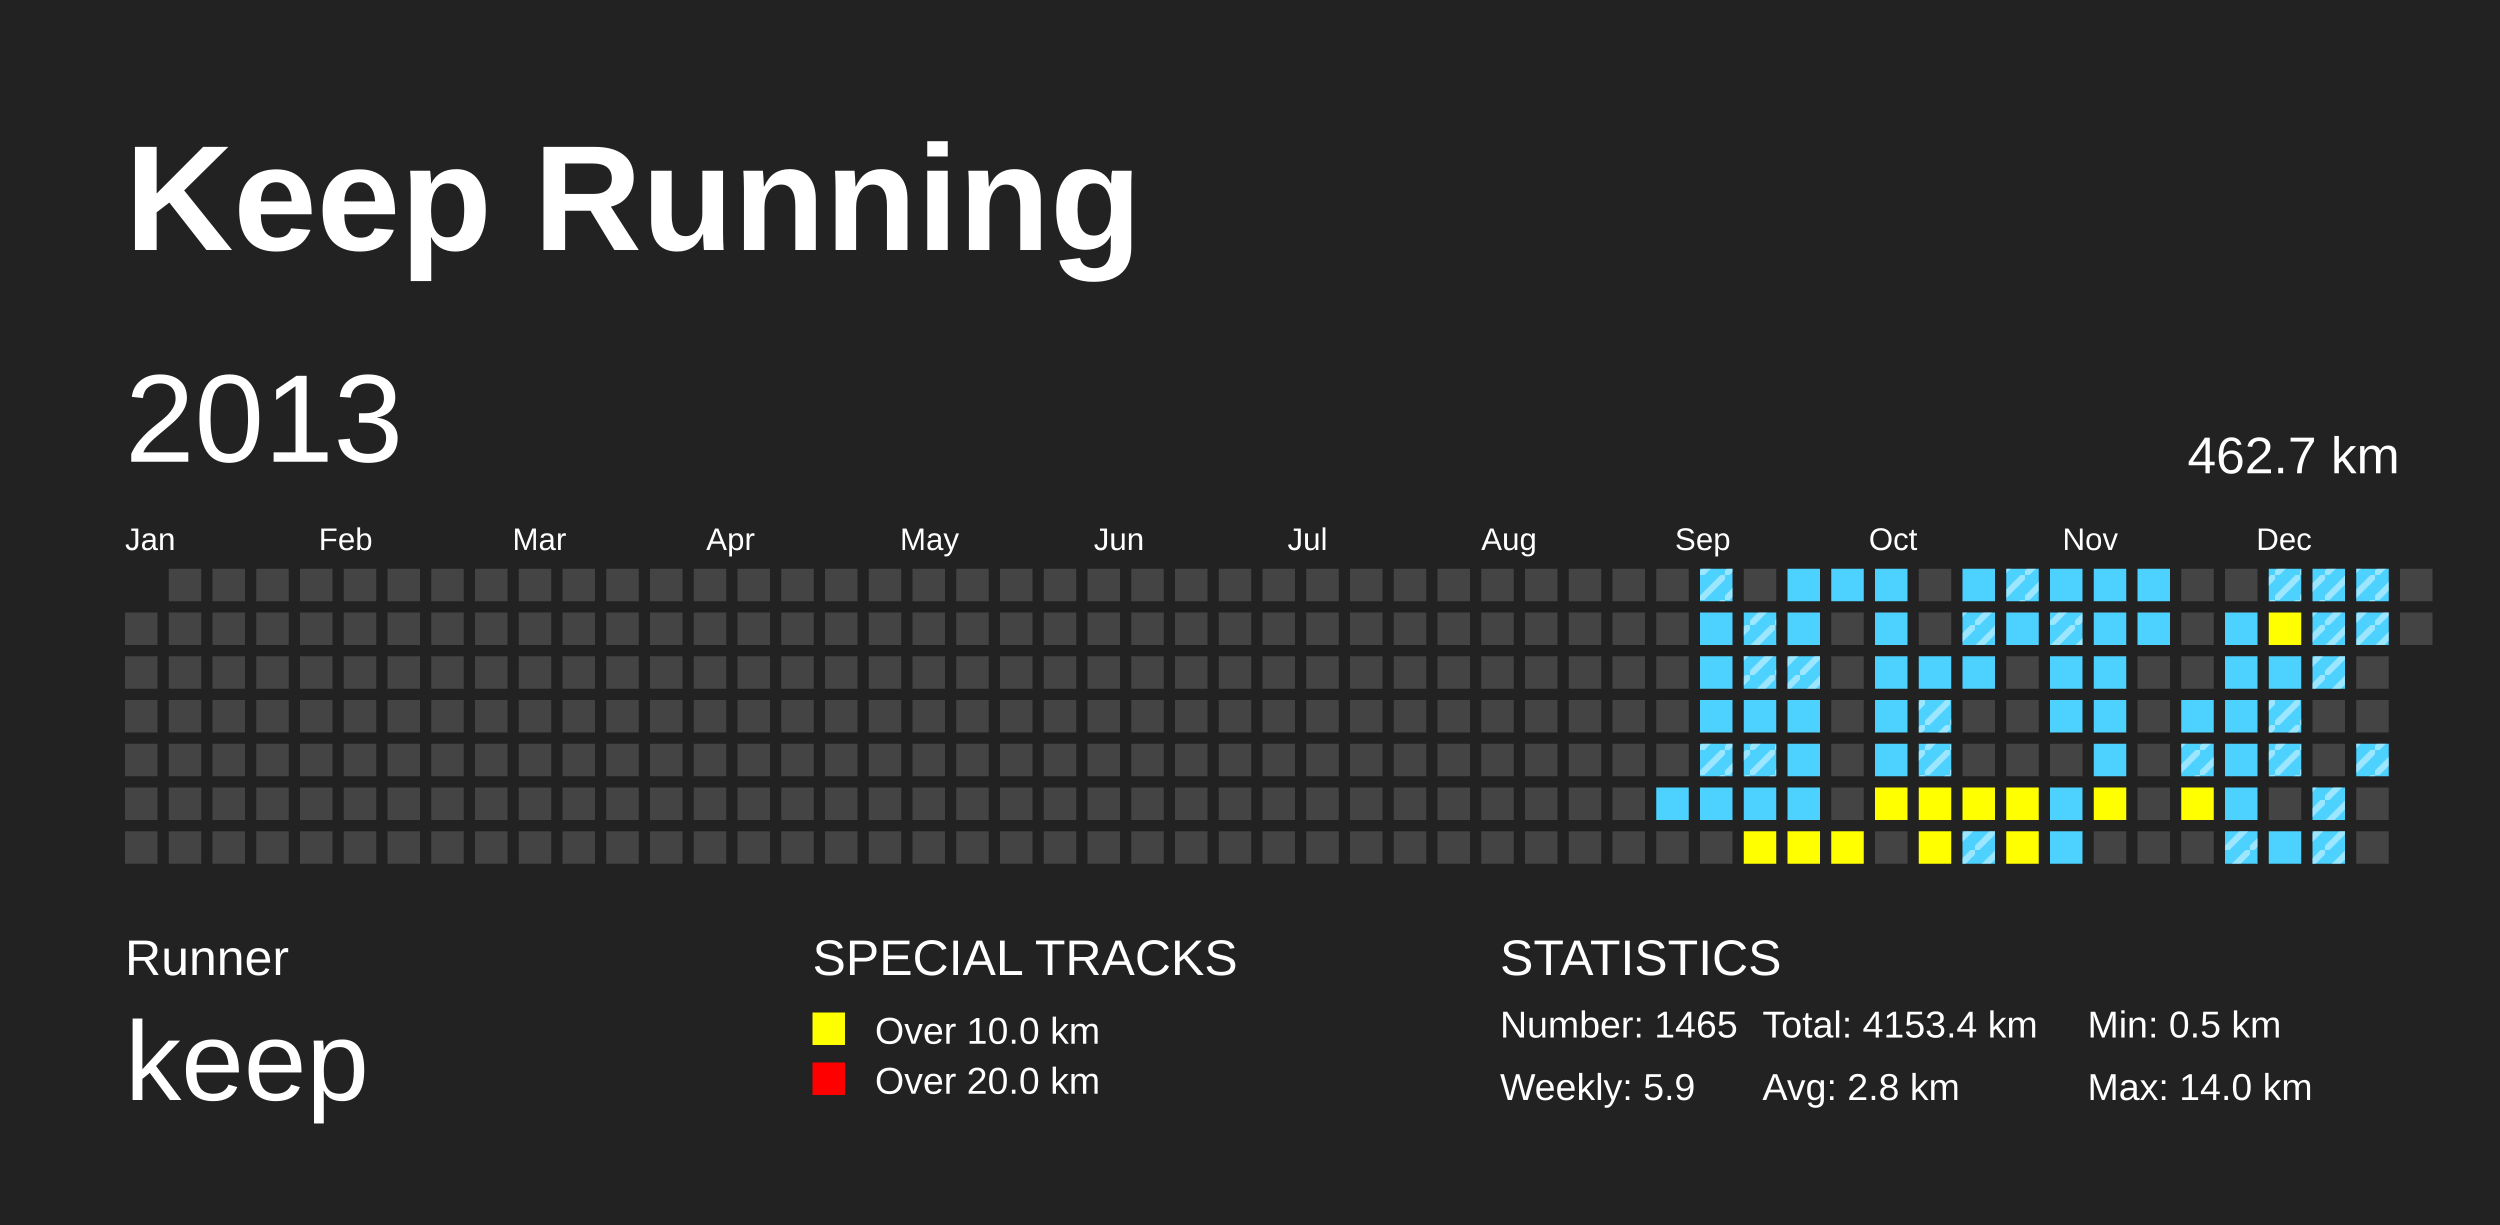
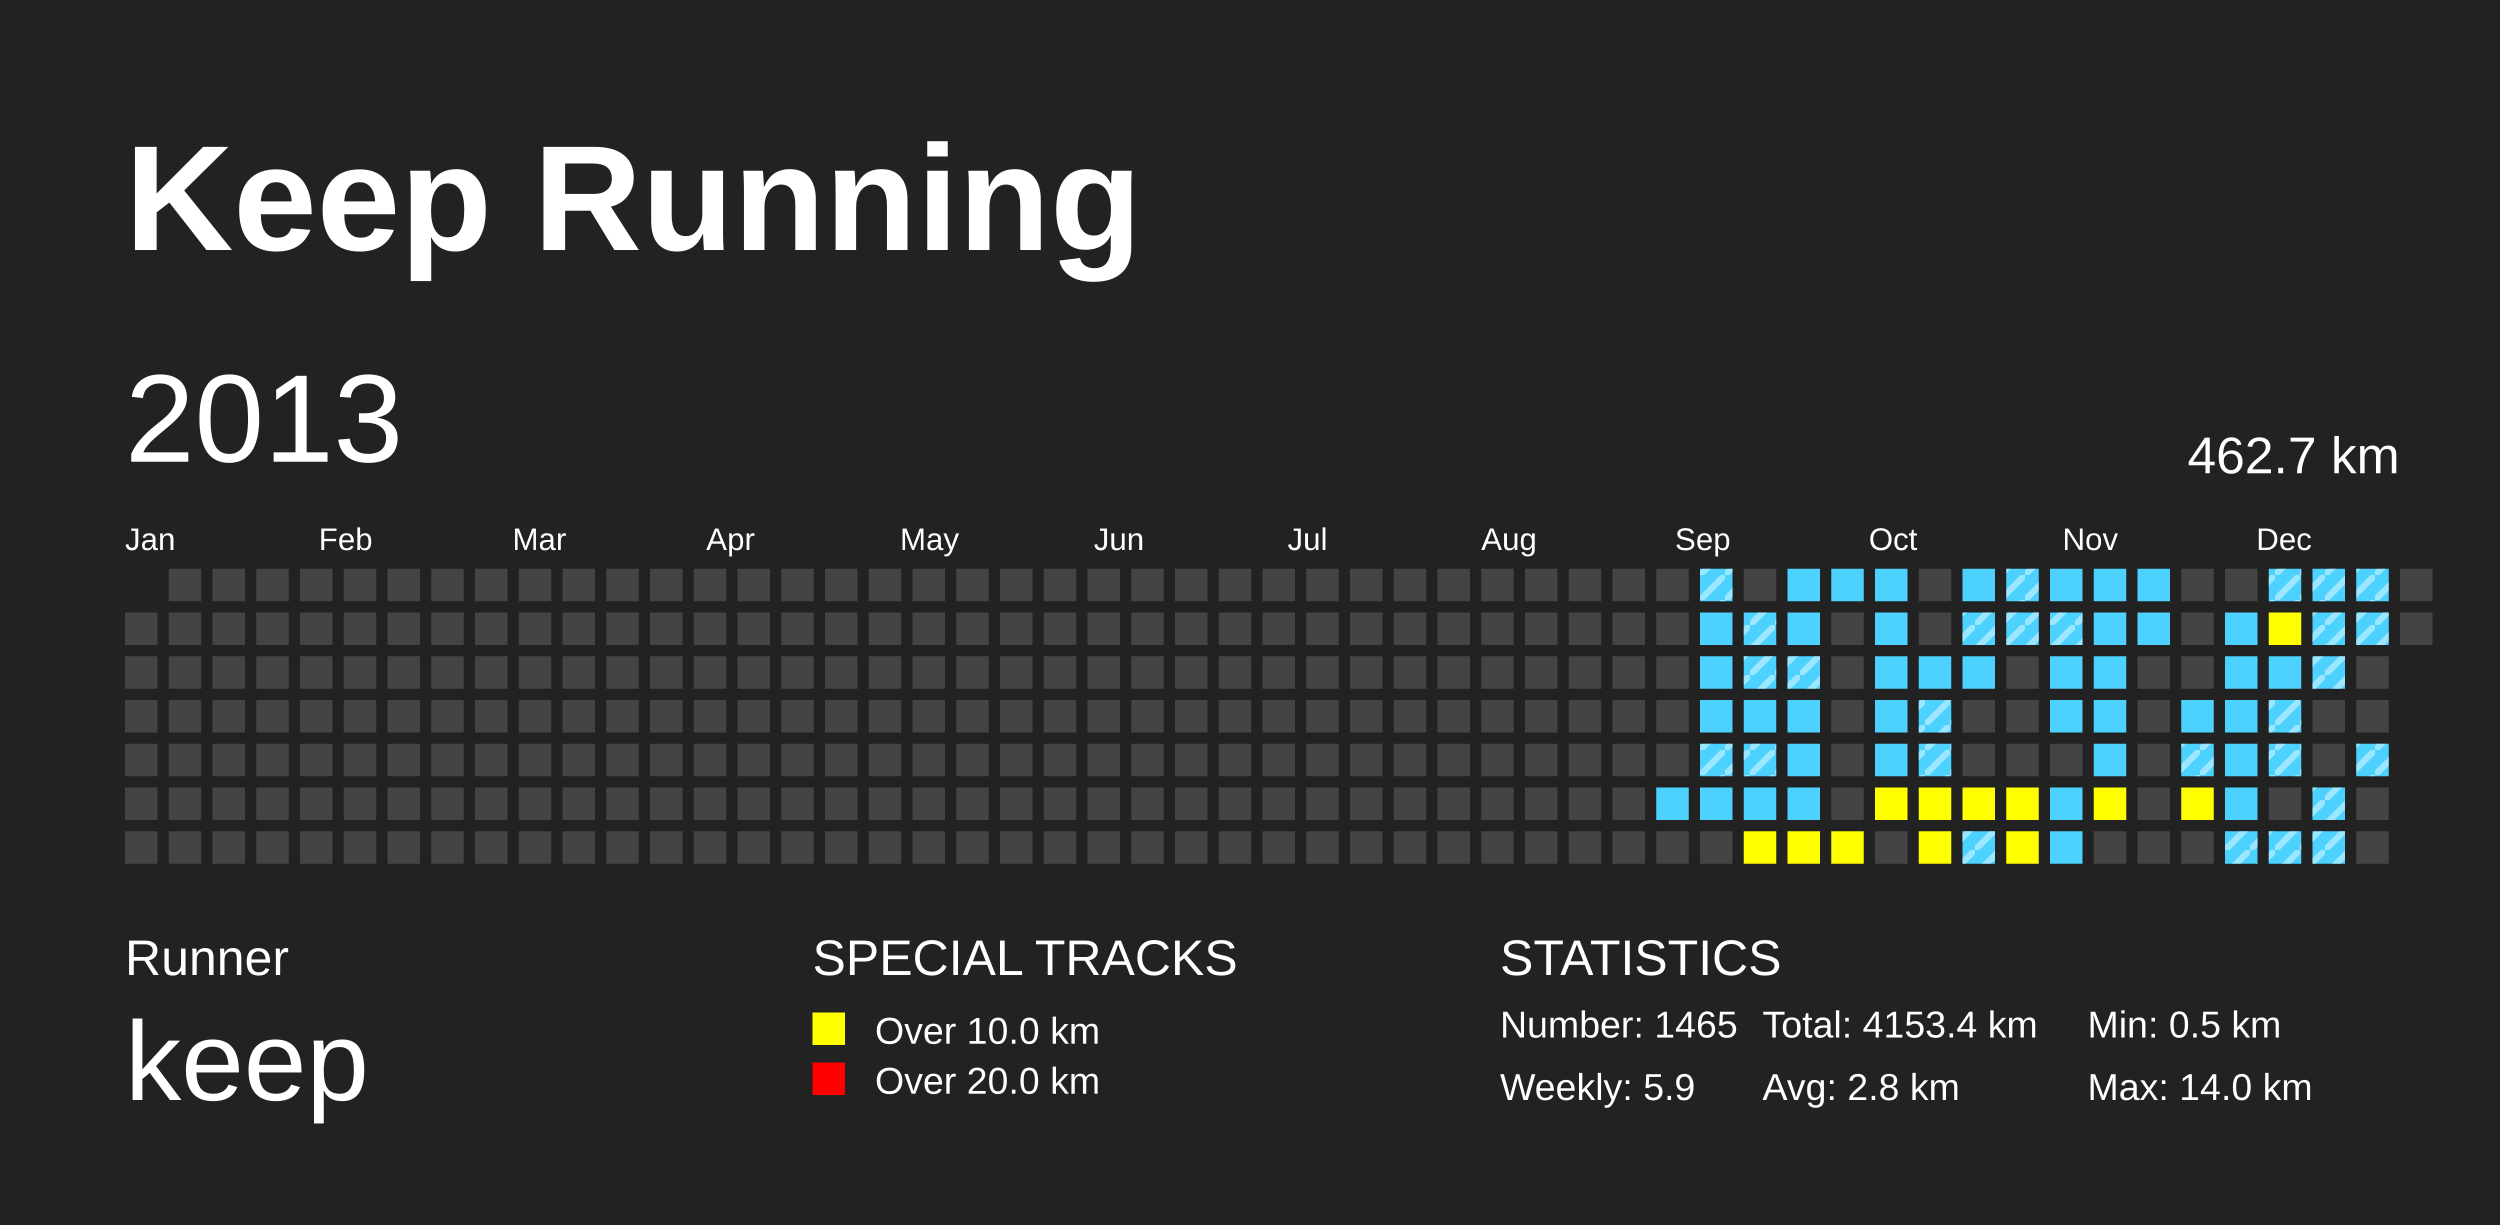
<svg xmlns="http://www.w3.org/2000/svg" baseProfile="full" height="98mm" version="1.1" viewBox="0,0,200,98" width="200mm">
  <defs>
    <pattern height="2" id="indoor-stripe" patternUnits="userSpaceOnUse" width="2">
      <line stroke="white" stroke-opacity="0.45" stroke-width="0.5" x1="0" x2="2" y1="2" y2="0" />
    </pattern>
  </defs>
  <rect fill="#222222" height="98" width="200" x="0" y="0" />
  <text fill="#FFFFFF" style="font-size:12px; font-family:Arial; font-weight:bold;" x="10" y="20">Keep Running</text>
  <text fill="#FFFFFF" style="font-size:4px; font-family:Arial" x="10" y="78">Runner</text>
  <text fill="#FFFFFF" style="font-size:9px; font-family:Arial" x="10" y="88">keep</text>
  <text fill="#FFFFFF" style="font-size:4px; font-family:Arial" x="65" y="78">SPECIAL TRACKS</text>
  <rect fill="yellow" height="2.6" width="2.6" x="65" y="81" />
  <text fill="#FFFFFF" style="font-size:3px; font-family:Arial" x="70" y="83.5">Over 10.0 km</text>
  <rect fill="red" height="2.6" width="2.6" x="65" y="85" />
  <text fill="#FFFFFF" style="font-size:3px; font-family:Arial" x="70" y="87.5">Over 20.0 km</text>
  <text fill="#FFFFFF" style="font-size:4px; font-family:Arial" x="120" y="78">STATISTICS</text>
  <text fill="#FFFFFF" style="font-size:3px; font-family:Arial" x="120" y="83">Number: 1465</text>
  <text fill="#FFFFFF" style="font-size:3px; font-family:Arial" x="120" y="88">Weekly: 5.9</text>
  <text fill="#FFFFFF" style="font-size:3px; font-family:Arial" x="141" y="83">Total: 4153.4 km</text>
  <text fill="#FFFFFF" style="font-size:3px; font-family:Arial" x="141" y="88">Avg: 2.8 km</text>
  <text fill="#FFFFFF" style="font-size:3px; font-family:Arial" x="167" y="83">Min: 0.5 km</text>
  <text fill="#FFFFFF" style="font-size:3px; font-family:Arial" x="167" y="88">Max: 14.0 km</text>
  <text dominant-baseline="hanging" fill="#FFFFFF" style="font-size:10.0px; font-family:Arial;" x="10" y="30">2013</text>
  <text dominant-baseline="hanging" fill="#FFFFFF" style="font-size:4.125px; font-family:Arial;" x="175" y="35">462.7 km</text>
  <text fill="#FFFFFF" style="font-size:2.5px; font-family:Arial" x="10.0" y="44">Jan</text>
  <text fill="#FFFFFF" style="font-size:2.5px; font-family:Arial" x="25.5" y="44">Feb</text>
  <text fill="#FFFFFF" style="font-size:2.5px; font-family:Arial" x="41.0" y="44">Mar</text>
  <text fill="#FFFFFF" style="font-size:2.5px; font-family:Arial" x="56.5" y="44">Apr</text>
  <text fill="#FFFFFF" style="font-size:2.5px; font-family:Arial" x="72.0" y="44">May</text>
  <text fill="#FFFFFF" style="font-size:2.5px; font-family:Arial" x="87.5" y="44">Jun</text>
  <text fill="#FFFFFF" style="font-size:2.5px; font-family:Arial" x="103.0" y="44">Jul</text>
  <text fill="#FFFFFF" style="font-size:2.5px; font-family:Arial" x="118.5" y="44">Aug</text>
  <text fill="#FFFFFF" style="font-size:2.5px; font-family:Arial" x="134.0" y="44">Sep</text>
  <text fill="#FFFFFF" style="font-size:2.5px; font-family:Arial" x="149.5" y="44">Oct</text>
  <text fill="#FFFFFF" style="font-size:2.5px; font-family:Arial" x="165.0" y="44">Nov</text>
  <text fill="#FFFFFF" style="font-size:2.5px; font-family:Arial" x="180.5" y="44">Dec</text>
  <rect fill="#444444" height="2.6" width="2.6" x="10.0" y="49.0" />
  <rect fill="#444444" height="2.6" width="2.6" x="10.0" y="52.5" />
  <rect fill="#444444" height="2.6" width="2.6" x="10.0" y="56.0" />
  <rect fill="#444444" height="2.6" width="2.6" x="10.0" y="59.5" />
  <rect fill="#444444" height="2.6" width="2.6" x="10.0" y="63.0" />
  <rect fill="#444444" height="2.6" width="2.6" x="10.0" y="66.5" />
  <rect fill="#444444" height="2.6" width="2.6" x="13.5" y="45.5" />
  <rect fill="#444444" height="2.6" width="2.6" x="13.5" y="49.0" />
  <rect fill="#444444" height="2.6" width="2.6" x="13.5" y="52.5" />
  <rect fill="#444444" height="2.6" width="2.6" x="13.5" y="56.0" />
  <rect fill="#444444" height="2.6" width="2.6" x="13.5" y="59.5" />
  <rect fill="#444444" height="2.6" width="2.6" x="13.5" y="63.0" />
  <rect fill="#444444" height="2.6" width="2.6" x="13.5" y="66.5" />
  <rect fill="#444444" height="2.6" width="2.6" x="17.0" y="45.5" />
  <rect fill="#444444" height="2.6" width="2.6" x="17.0" y="49.0" />
  <rect fill="#444444" height="2.6" width="2.6" x="17.0" y="52.5" />
  <rect fill="#444444" height="2.6" width="2.6" x="17.0" y="56.0" />
  <rect fill="#444444" height="2.6" width="2.6" x="17.0" y="59.5" />
  <rect fill="#444444" height="2.6" width="2.6" x="17.0" y="63.0" />
  <rect fill="#444444" height="2.6" width="2.6" x="17.0" y="66.5" />
  <rect fill="#444444" height="2.6" width="2.6" x="20.5" y="45.5" />
  <rect fill="#444444" height="2.6" width="2.6" x="20.5" y="49.0" />
  <rect fill="#444444" height="2.6" width="2.6" x="20.5" y="52.5" />
  <rect fill="#444444" height="2.6" width="2.6" x="20.5" y="56.0" />
  <rect fill="#444444" height="2.6" width="2.6" x="20.5" y="59.5" />
  <rect fill="#444444" height="2.6" width="2.6" x="20.5" y="63.0" />
  <rect fill="#444444" height="2.6" width="2.6" x="20.5" y="66.5" />
  <rect fill="#444444" height="2.6" width="2.6" x="24.0" y="45.5" />
  <rect fill="#444444" height="2.6" width="2.6" x="24.0" y="49.0" />
  <rect fill="#444444" height="2.6" width="2.6" x="24.0" y="52.5" />
  <rect fill="#444444" height="2.6" width="2.6" x="24.0" y="56.0" />
  <rect fill="#444444" height="2.6" width="2.6" x="24.0" y="59.5" />
  <rect fill="#444444" height="2.6" width="2.6" x="24.0" y="63.0" />
  <rect fill="#444444" height="2.6" width="2.6" x="24.0" y="66.5" />
  <rect fill="#444444" height="2.6" width="2.6" x="27.5" y="45.5" />
  <rect fill="#444444" height="2.6" width="2.6" x="27.5" y="49.0" />
  <rect fill="#444444" height="2.6" width="2.6" x="27.5" y="52.5" />
  <rect fill="#444444" height="2.6" width="2.6" x="27.5" y="56.0" />
  <rect fill="#444444" height="2.6" width="2.6" x="27.5" y="59.5" />
  <rect fill="#444444" height="2.6" width="2.6" x="27.5" y="63.0" />
  <rect fill="#444444" height="2.6" width="2.6" x="27.5" y="66.5" />
  <rect fill="#444444" height="2.6" width="2.6" x="31.0" y="45.5" />
  <rect fill="#444444" height="2.6" width="2.6" x="31.0" y="49.0" />
  <rect fill="#444444" height="2.6" width="2.6" x="31.0" y="52.5" />
  <rect fill="#444444" height="2.6" width="2.6" x="31.0" y="56.0" />
  <rect fill="#444444" height="2.6" width="2.6" x="31.0" y="59.5" />
  <rect fill="#444444" height="2.6" width="2.6" x="31.0" y="63.0" />
  <rect fill="#444444" height="2.6" width="2.6" x="31.0" y="66.5" />
  <rect fill="#444444" height="2.6" width="2.6" x="34.5" y="45.5" />
  <rect fill="#444444" height="2.6" width="2.6" x="34.5" y="49.0" />
  <rect fill="#444444" height="2.6" width="2.6" x="34.5" y="52.5" />
  <rect fill="#444444" height="2.6" width="2.6" x="34.5" y="56.0" />
  <rect fill="#444444" height="2.6" width="2.6" x="34.5" y="59.5" />
  <rect fill="#444444" height="2.6" width="2.6" x="34.5" y="63.0" />
  <rect fill="#444444" height="2.6" width="2.6" x="34.5" y="66.5" />
  <rect fill="#444444" height="2.6" width="2.6" x="38.0" y="45.5" />
  <rect fill="#444444" height="2.6" width="2.6" x="38.0" y="49.0" />
  <rect fill="#444444" height="2.6" width="2.6" x="38.0" y="52.5" />
  <rect fill="#444444" height="2.6" width="2.6" x="38.0" y="56.0" />
  <rect fill="#444444" height="2.6" width="2.6" x="38.0" y="59.5" />
  <rect fill="#444444" height="2.6" width="2.6" x="38.0" y="63.0" />
  <rect fill="#444444" height="2.6" width="2.6" x="38.0" y="66.5" />
  <rect fill="#444444" height="2.6" width="2.6" x="41.5" y="45.5" />
  <rect fill="#444444" height="2.6" width="2.6" x="41.5" y="49.0" />
  <rect fill="#444444" height="2.6" width="2.6" x="41.5" y="52.5" />
  <rect fill="#444444" height="2.6" width="2.6" x="41.5" y="56.0" />
  <rect fill="#444444" height="2.6" width="2.6" x="41.5" y="59.5" />
  <rect fill="#444444" height="2.6" width="2.6" x="41.5" y="63.0" />
  <rect fill="#444444" height="2.6" width="2.6" x="41.5" y="66.5" />
  <rect fill="#444444" height="2.6" width="2.6" x="45.0" y="45.5" />
  <rect fill="#444444" height="2.6" width="2.6" x="45.0" y="49.0" />
  <rect fill="#444444" height="2.6" width="2.6" x="45.0" y="52.5" />
  <rect fill="#444444" height="2.6" width="2.6" x="45.0" y="56.0" />
  <rect fill="#444444" height="2.6" width="2.6" x="45.0" y="59.5" />
  <rect fill="#444444" height="2.6" width="2.6" x="45.0" y="63.0" />
  <rect fill="#444444" height="2.6" width="2.6" x="45.0" y="66.5" />
  <rect fill="#444444" height="2.6" width="2.6" x="48.5" y="45.5" />
  <rect fill="#444444" height="2.6" width="2.6" x="48.5" y="49.0" />
  <rect fill="#444444" height="2.6" width="2.6" x="48.5" y="52.5" />
  <rect fill="#444444" height="2.6" width="2.6" x="48.5" y="56.0" />
  <rect fill="#444444" height="2.6" width="2.6" x="48.5" y="59.5" />
  <rect fill="#444444" height="2.6" width="2.6" x="48.5" y="63.0" />
  <rect fill="#444444" height="2.6" width="2.6" x="48.5" y="66.5" />
  <rect fill="#444444" height="2.6" width="2.6" x="52.0" y="45.5" />
  <rect fill="#444444" height="2.6" width="2.6" x="52.0" y="49.0" />
  <rect fill="#444444" height="2.6" width="2.6" x="52.0" y="52.5" />
  <rect fill="#444444" height="2.6" width="2.6" x="52.0" y="56.0" />
  <rect fill="#444444" height="2.6" width="2.6" x="52.0" y="59.5" />
  <rect fill="#444444" height="2.6" width="2.6" x="52.0" y="63.0" />
  <rect fill="#444444" height="2.6" width="2.6" x="52.0" y="66.5" />
  <rect fill="#444444" height="2.6" width="2.6" x="55.5" y="45.5" />
  <rect fill="#444444" height="2.6" width="2.6" x="55.5" y="49.0" />
  <rect fill="#444444" height="2.6" width="2.6" x="55.5" y="52.5" />
  <rect fill="#444444" height="2.6" width="2.6" x="55.5" y="56.0" />
  <rect fill="#444444" height="2.6" width="2.6" x="55.5" y="59.5" />
  <rect fill="#444444" height="2.6" width="2.6" x="55.5" y="63.0" />
  <rect fill="#444444" height="2.6" width="2.6" x="55.5" y="66.5" />
  <rect fill="#444444" height="2.6" width="2.6" x="59.0" y="45.5" />
  <rect fill="#444444" height="2.6" width="2.6" x="59.0" y="49.0" />
  <rect fill="#444444" height="2.6" width="2.6" x="59.0" y="52.5" />
  <rect fill="#444444" height="2.6" width="2.6" x="59.0" y="56.0" />
  <rect fill="#444444" height="2.6" width="2.6" x="59.0" y="59.5" />
  <rect fill="#444444" height="2.6" width="2.6" x="59.0" y="63.0" />
  <rect fill="#444444" height="2.6" width="2.6" x="59.0" y="66.5" />
  <rect fill="#444444" height="2.6" width="2.6" x="62.5" y="45.5" />
  <rect fill="#444444" height="2.6" width="2.6" x="62.5" y="49.0" />
  <rect fill="#444444" height="2.6" width="2.6" x="62.5" y="52.5" />
  <rect fill="#444444" height="2.6" width="2.6" x="62.5" y="56.0" />
  <rect fill="#444444" height="2.6" width="2.6" x="62.5" y="59.5" />
  <rect fill="#444444" height="2.6" width="2.6" x="62.5" y="63.0" />
  <rect fill="#444444" height="2.6" width="2.6" x="62.5" y="66.5" />
  <rect fill="#444444" height="2.6" width="2.6" x="66.0" y="45.5" />
  <rect fill="#444444" height="2.6" width="2.6" x="66.0" y="49.0" />
  <rect fill="#444444" height="2.6" width="2.6" x="66.0" y="52.5" />
  <rect fill="#444444" height="2.6" width="2.6" x="66.0" y="56.0" />
  <rect fill="#444444" height="2.6" width="2.6" x="66.0" y="59.5" />
  <rect fill="#444444" height="2.6" width="2.6" x="66.0" y="63.0" />
  <rect fill="#444444" height="2.6" width="2.6" x="66.0" y="66.5" />
  <rect fill="#444444" height="2.6" width="2.6" x="69.5" y="45.5" />
  <rect fill="#444444" height="2.6" width="2.6" x="69.5" y="49.0" />
  <rect fill="#444444" height="2.6" width="2.6" x="69.5" y="52.5" />
  <rect fill="#444444" height="2.6" width="2.6" x="69.5" y="56.0" />
  <rect fill="#444444" height="2.6" width="2.6" x="69.5" y="59.5" />
  <rect fill="#444444" height="2.6" width="2.6" x="69.5" y="63.0" />
  <rect fill="#444444" height="2.6" width="2.6" x="69.5" y="66.5" />
  <rect fill="#444444" height="2.6" width="2.6" x="73.0" y="45.5" />
  <rect fill="#444444" height="2.6" width="2.6" x="73.0" y="49.0" />
  <rect fill="#444444" height="2.6" width="2.6" x="73.0" y="52.5" />
  <rect fill="#444444" height="2.6" width="2.6" x="73.0" y="56.0" />
  <rect fill="#444444" height="2.6" width="2.6" x="73.0" y="59.5" />
  <rect fill="#444444" height="2.6" width="2.6" x="73.0" y="63.0" />
  <rect fill="#444444" height="2.6" width="2.6" x="73.0" y="66.5" />
  <rect fill="#444444" height="2.6" width="2.6" x="76.5" y="45.5" />
  <rect fill="#444444" height="2.6" width="2.6" x="76.5" y="49.0" />
  <rect fill="#444444" height="2.6" width="2.6" x="76.5" y="52.5" />
  <rect fill="#444444" height="2.6" width="2.6" x="76.5" y="56.0" />
  <rect fill="#444444" height="2.6" width="2.6" x="76.5" y="59.5" />
  <rect fill="#444444" height="2.6" width="2.6" x="76.5" y="63.0" />
  <rect fill="#444444" height="2.6" width="2.6" x="76.5" y="66.5" />
  <rect fill="#444444" height="2.6" width="2.6" x="80.0" y="45.5" />
  <rect fill="#444444" height="2.6" width="2.6" x="80.0" y="49.0" />
  <rect fill="#444444" height="2.6" width="2.6" x="80.0" y="52.5" />
  <rect fill="#444444" height="2.6" width="2.6" x="80.0" y="56.0" />
  <rect fill="#444444" height="2.6" width="2.6" x="80.0" y="59.5" />
  <rect fill="#444444" height="2.6" width="2.6" x="80.0" y="63.0" />
  <rect fill="#444444" height="2.6" width="2.6" x="80.0" y="66.5" />
  <rect fill="#444444" height="2.6" width="2.6" x="83.5" y="45.5" />
  <rect fill="#444444" height="2.6" width="2.6" x="83.5" y="49.0" />
  <rect fill="#444444" height="2.6" width="2.6" x="83.5" y="52.5" />
  <rect fill="#444444" height="2.6" width="2.6" x="83.5" y="56.0" />
  <rect fill="#444444" height="2.6" width="2.6" x="83.5" y="59.5" />
  <rect fill="#444444" height="2.6" width="2.6" x="83.5" y="63.0" />
  <rect fill="#444444" height="2.6" width="2.6" x="83.5" y="66.5" />
  <rect fill="#444444" height="2.6" width="2.6" x="87.0" y="45.5" />
  <rect fill="#444444" height="2.6" width="2.6" x="87.0" y="49.0" />
  <rect fill="#444444" height="2.6" width="2.6" x="87.0" y="52.5" />
  <rect fill="#444444" height="2.6" width="2.6" x="87.0" y="56.0" />
  <rect fill="#444444" height="2.6" width="2.6" x="87.0" y="59.5" />
  <rect fill="#444444" height="2.6" width="2.6" x="87.0" y="63.0" />
  <rect fill="#444444" height="2.6" width="2.6" x="87.0" y="66.5" />
  <rect fill="#444444" height="2.6" width="2.6" x="90.5" y="45.5" />
  <rect fill="#444444" height="2.6" width="2.6" x="90.5" y="49.0" />
  <rect fill="#444444" height="2.6" width="2.6" x="90.5" y="52.5" />
  <rect fill="#444444" height="2.6" width="2.6" x="90.5" y="56.0" />
  <rect fill="#444444" height="2.6" width="2.6" x="90.5" y="59.5" />
  <rect fill="#444444" height="2.6" width="2.6" x="90.5" y="63.0" />
  <rect fill="#444444" height="2.6" width="2.6" x="90.5" y="66.5" />
  <rect fill="#444444" height="2.6" width="2.6" x="94.0" y="45.5" />
  <rect fill="#444444" height="2.6" width="2.6" x="94.0" y="49.0" />
  <rect fill="#444444" height="2.6" width="2.6" x="94.0" y="52.5" />
  <rect fill="#444444" height="2.6" width="2.6" x="94.0" y="56.0" />
  <rect fill="#444444" height="2.6" width="2.6" x="94.0" y="59.5" />
  <rect fill="#444444" height="2.6" width="2.6" x="94.0" y="63.0" />
  <rect fill="#444444" height="2.6" width="2.6" x="94.0" y="66.5" />
  <rect fill="#444444" height="2.6" width="2.6" x="97.5" y="45.5" />
  <rect fill="#444444" height="2.6" width="2.6" x="97.5" y="49.0" />
  <rect fill="#444444" height="2.6" width="2.6" x="97.5" y="52.5" />
  <rect fill="#444444" height="2.6" width="2.6" x="97.5" y="56.0" />
  <rect fill="#444444" height="2.6" width="2.6" x="97.5" y="59.5" />
  <rect fill="#444444" height="2.6" width="2.6" x="97.5" y="63.0" />
  <rect fill="#444444" height="2.6" width="2.6" x="97.5" y="66.5" />
  <rect fill="#444444" height="2.6" width="2.6" x="101.0" y="45.5" />
  <rect fill="#444444" height="2.6" width="2.6" x="101.0" y="49.0" />
  <rect fill="#444444" height="2.6" width="2.6" x="101.0" y="52.5" />
  <rect fill="#444444" height="2.6" width="2.6" x="101.0" y="56.0" />
  <rect fill="#444444" height="2.6" width="2.6" x="101.0" y="59.5" />
  <rect fill="#444444" height="2.6" width="2.6" x="101.0" y="63.0" />
  <rect fill="#444444" height="2.6" width="2.6" x="101.0" y="66.5" />
  <rect fill="#444444" height="2.6" width="2.6" x="104.5" y="45.5" />
  <rect fill="#444444" height="2.6" width="2.6" x="104.5" y="49.0" />
  <rect fill="#444444" height="2.6" width="2.6" x="104.5" y="52.5" />
  <rect fill="#444444" height="2.6" width="2.6" x="104.5" y="56.0" />
  <rect fill="#444444" height="2.6" width="2.6" x="104.5" y="59.5" />
  <rect fill="#444444" height="2.6" width="2.6" x="104.5" y="63.0" />
  <rect fill="#444444" height="2.6" width="2.6" x="104.5" y="66.5" />
  <rect fill="#444444" height="2.6" width="2.6" x="108.0" y="45.5" />
  <rect fill="#444444" height="2.6" width="2.6" x="108.0" y="49.0" />
  <rect fill="#444444" height="2.6" width="2.6" x="108.0" y="52.5" />
  <rect fill="#444444" height="2.6" width="2.6" x="108.0" y="56.0" />
  <rect fill="#444444" height="2.6" width="2.6" x="108.0" y="59.5" />
  <rect fill="#444444" height="2.6" width="2.6" x="108.0" y="63.0" />
  <rect fill="#444444" height="2.6" width="2.6" x="108.0" y="66.5" />
  <rect fill="#444444" height="2.6" width="2.6" x="111.5" y="45.5" />
  <rect fill="#444444" height="2.6" width="2.6" x="111.5" y="49.0" />
  <rect fill="#444444" height="2.6" width="2.6" x="111.5" y="52.5" />
  <rect fill="#444444" height="2.6" width="2.6" x="111.5" y="56.0" />
  <rect fill="#444444" height="2.6" width="2.6" x="111.5" y="59.5" />
  <rect fill="#444444" height="2.6" width="2.6" x="111.5" y="63.0" />
  <rect fill="#444444" height="2.6" width="2.6" x="111.5" y="66.5" />
  <rect fill="#444444" height="2.6" width="2.6" x="115.0" y="45.5" />
  <rect fill="#444444" height="2.6" width="2.6" x="115.0" y="49.0" />
  <rect fill="#444444" height="2.6" width="2.6" x="115.0" y="52.5" />
  <rect fill="#444444" height="2.6" width="2.6" x="115.0" y="56.0" />
  <rect fill="#444444" height="2.6" width="2.6" x="115.0" y="59.5" />
  <rect fill="#444444" height="2.6" width="2.6" x="115.0" y="63.0" />
  <rect fill="#444444" height="2.6" width="2.6" x="115.0" y="66.5" />
  <rect fill="#444444" height="2.6" width="2.6" x="118.5" y="45.5" />
  <rect fill="#444444" height="2.6" width="2.6" x="118.5" y="49.0" />
  <rect fill="#444444" height="2.6" width="2.6" x="118.5" y="52.5" />
  <rect fill="#444444" height="2.6" width="2.6" x="118.5" y="56.0" />
  <rect fill="#444444" height="2.6" width="2.6" x="118.5" y="59.5" />
  <rect fill="#444444" height="2.6" width="2.6" x="118.5" y="63.0" />
  <rect fill="#444444" height="2.6" width="2.6" x="118.5" y="66.5" />
  <rect fill="#444444" height="2.6" width="2.6" x="122.0" y="45.5" />
  <rect fill="#444444" height="2.6" width="2.6" x="122.0" y="49.0" />
  <rect fill="#444444" height="2.6" width="2.6" x="122.0" y="52.5" />
  <rect fill="#444444" height="2.6" width="2.6" x="122.0" y="56.0" />
  <rect fill="#444444" height="2.6" width="2.6" x="122.0" y="59.5" />
  <rect fill="#444444" height="2.6" width="2.6" x="122.0" y="63.0" />
  <rect fill="#444444" height="2.6" width="2.6" x="122.0" y="66.5" />
  <rect fill="#444444" height="2.6" width="2.6" x="125.5" y="45.5" />
  <rect fill="#444444" height="2.6" width="2.6" x="125.5" y="49.0" />
  <rect fill="#444444" height="2.6" width="2.6" x="125.5" y="52.5" />
  <rect fill="#444444" height="2.6" width="2.6" x="125.5" y="56.0" />
  <rect fill="#444444" height="2.6" width="2.6" x="125.5" y="59.5" />
  <rect fill="#444444" height="2.6" width="2.6" x="125.5" y="63.0" />
  <rect fill="#444444" height="2.6" width="2.6" x="125.5" y="66.5" />
  <rect fill="#444444" height="2.6" width="2.6" x="129.0" y="45.5" />
  <rect fill="#444444" height="2.6" width="2.6" x="129.0" y="49.0" />
  <rect fill="#444444" height="2.6" width="2.6" x="129.0" y="52.5" />
  <rect fill="#444444" height="2.6" width="2.6" x="129.0" y="56.0" />
  <rect fill="#444444" height="2.6" width="2.6" x="129.0" y="59.5" />
  <rect fill="#444444" height="2.6" width="2.6" x="129.0" y="63.0" />
  <rect fill="#444444" height="2.6" width="2.6" x="129.0" y="66.5" />
  <rect fill="#444444" height="2.6" width="2.6" x="132.5" y="45.5" />
  <rect fill="#444444" height="2.6" width="2.6" x="132.5" y="49.0" />
  <rect fill="#444444" height="2.6" width="2.6" x="132.5" y="52.5" />
  <rect fill="#444444" height="2.6" width="2.6" x="132.5" y="56.0" />
  <rect fill="#444444" height="2.6" width="2.6" x="132.5" y="59.5" />
  <rect fill="#4DD2FF" height="2.6" width="2.6" x="132.5" y="63.0" />
  <rect fill="#444444" height="2.6" width="2.6" x="132.5" y="66.5" />
  <rect fill="#4DD2FF" height="2.6" width="2.6" x="136.0" y="45.5" />
  <rect fill="url(#indoor-stripe)" height="2.6" style="pointer-events: none;" width="2.6" x="136.0" y="45.5" />
  <rect fill="#4DD2FF" height="2.6" width="2.6" x="136.0" y="49.0" />
  <rect fill="#4DD2FF" height="2.6" width="2.6" x="136.0" y="52.5" />
  <rect fill="#4DD2FF" height="2.6" width="2.6" x="136.0" y="56.0" />
  <rect fill="#4DD2FF" height="2.6" width="2.6" x="136.0" y="59.5" />
  <rect fill="url(#indoor-stripe)" height="2.6" style="pointer-events: none;" width="2.6" x="136.0" y="59.5" />
  <rect fill="#4DD2FF" height="2.6" width="2.6" x="136.0" y="63.0" />
  <rect fill="#444444" height="2.6" width="2.6" x="136.0" y="66.5" />
  <rect fill="#444444" height="2.6" width="2.6" x="139.5" y="45.5" />
  <rect fill="#4DD2FF" height="2.6" width="2.6" x="139.5" y="49.0" />
  <rect fill="url(#indoor-stripe)" height="2.6" style="pointer-events: none;" width="2.6" x="139.5" y="49.0" />
  <rect fill="#4DD2FF" height="2.6" width="2.6" x="139.5" y="52.5" />
  <rect fill="url(#indoor-stripe)" height="2.6" style="pointer-events: none;" width="2.6" x="139.5" y="52.5" />
  <rect fill="#4DD2FF" height="2.6" width="2.6" x="139.5" y="56.0" />
  <rect fill="#4DD2FF" height="2.6" width="2.6" x="139.5" y="59.5" />
  <rect fill="url(#indoor-stripe)" height="2.6" style="pointer-events: none;" width="2.6" x="139.5" y="59.5" />
  <rect fill="#4DD2FF" height="2.6" width="2.6" x="139.5" y="63.0" />
  <rect fill="yellow" height="2.6" width="2.6" x="139.5" y="66.5" />
  <rect fill="#4DD2FF" height="2.6" width="2.6" x="143.0" y="45.5" />
  <rect fill="#4DD2FF" height="2.6" width="2.6" x="143.0" y="49.0" />
  <rect fill="#4DD2FF" height="2.6" width="2.6" x="143.0" y="52.5" />
  <rect fill="url(#indoor-stripe)" height="2.6" style="pointer-events: none;" width="2.6" x="143.0" y="52.5" />
  <rect fill="#4DD2FF" height="2.6" width="2.6" x="143.0" y="56.0" />
  <rect fill="#4DD2FF" height="2.6" width="2.6" x="143.0" y="59.5" />
  <rect fill="#4DD2FF" height="2.6" width="2.6" x="143.0" y="63.0" />
  <rect fill="yellow" height="2.6" width="2.6" x="143.0" y="66.5" />
  <rect fill="#4DD2FF" height="2.6" width="2.6" x="146.5" y="45.5" />
  <rect fill="#444444" height="2.6" width="2.6" x="146.5" y="49.0" />
  <rect fill="#444444" height="2.6" width="2.6" x="146.5" y="52.5" />
  <rect fill="#444444" height="2.6" width="2.6" x="146.5" y="56.0" />
  <rect fill="#444444" height="2.6" width="2.6" x="146.5" y="59.5" />
  <rect fill="#444444" height="2.6" width="2.6" x="146.5" y="63.0" />
  <rect fill="yellow" height="2.6" width="2.6" x="146.5" y="66.5" />
  <rect fill="#4DD2FF" height="2.6" width="2.6" x="150.0" y="45.5" />
  <rect fill="#4DD2FF" height="2.6" width="2.6" x="150.0" y="49.0" />
  <rect fill="#4DD2FF" height="2.6" width="2.6" x="150.0" y="52.5" />
  <rect fill="#4DD2FF" height="2.6" width="2.6" x="150.0" y="56.0" />
  <rect fill="#4DD2FF" height="2.6" width="2.6" x="150.0" y="59.5" />
  <rect fill="yellow" height="2.6" width="2.6" x="150.0" y="63.0" />
  <rect fill="#444444" height="2.6" width="2.6" x="150.0" y="66.5" />
  <rect fill="#444444" height="2.6" width="2.6" x="153.5" y="45.5" />
  <rect fill="#444444" height="2.6" width="2.6" x="153.5" y="49.0" />
  <rect fill="#4DD2FF" height="2.6" width="2.6" x="153.5" y="52.5" />
  <rect fill="#4DD2FF" height="2.6" width="2.6" x="153.5" y="56.0" />
  <rect fill="url(#indoor-stripe)" height="2.6" style="pointer-events: none;" width="2.6" x="153.5" y="56.0" />
  <rect fill="#4DD2FF" height="2.6" width="2.6" x="153.5" y="59.5" />
  <rect fill="url(#indoor-stripe)" height="2.6" style="pointer-events: none;" width="2.6" x="153.5" y="59.5" />
  <rect fill="yellow" height="2.6" width="2.6" x="153.5" y="63.0" />
  <rect fill="yellow" height="2.6" width="2.6" x="153.5" y="66.5" />
  <rect fill="#4DD2FF" height="2.6" width="2.6" x="157.0" y="45.5" />
  <rect fill="#4DD2FF" height="2.6" width="2.6" x="157.0" y="49.0" />
  <rect fill="url(#indoor-stripe)" height="2.6" style="pointer-events: none;" width="2.6" x="157.0" y="49.0" />
  <rect fill="#4DD2FF" height="2.6" width="2.6" x="157.0" y="52.5" />
  <rect fill="#444444" height="2.6" width="2.6" x="157.0" y="56.0" />
  <rect fill="#444444" height="2.6" width="2.6" x="157.0" y="59.5" />
  <rect fill="yellow" height="2.6" width="2.6" x="157.0" y="63.0" />
  <rect fill="#4DD2FF" height="2.6" width="2.6" x="157.0" y="66.5" />
  <rect fill="url(#indoor-stripe)" height="2.6" style="pointer-events: none;" width="2.6" x="157.0" y="66.5" />
  <rect fill="#4DD2FF" height="2.6" width="2.6" x="160.5" y="45.5" />
  <rect fill="url(#indoor-stripe)" height="2.6" style="pointer-events: none;" width="2.6" x="160.5" y="45.5" />
  <rect fill="#4DD2FF" height="2.6" width="2.6" x="160.5" y="49.0" />
+   <rect fill="url(#indoor-stripe)" height="2.6" style="pointer-events: none;" width="2.6" x="160.5" y="49.0" />
  <rect fill="#444444" height="2.6" width="2.6" x="160.5" y="52.5" />
  <rect fill="#444444" height="2.6" width="2.6" x="160.5" y="56.0" />
  <rect fill="#444444" height="2.6" width="2.6" x="160.5" y="59.5" />
  <rect fill="yellow" height="2.6" width="2.6" x="160.5" y="63.0" />
  <rect fill="yellow" height="2.6" width="2.6" x="160.5" y="66.5" />
  <rect fill="#4DD2FF" height="2.6" width="2.6" x="164.0" y="45.5" />
  <rect fill="#4DD2FF" height="2.6" width="2.6" x="164.0" y="49.0" />
  <rect fill="url(#indoor-stripe)" height="2.6" style="pointer-events: none;" width="2.6" x="164.0" y="49.0" />
  <rect fill="#4DD2FF" height="2.6" width="2.6" x="164.0" y="52.5" />
  <rect fill="#4DD2FF" height="2.6" width="2.6" x="164.0" y="56.0" />
  <rect fill="#444444" height="2.6" width="2.6" x="164.0" y="59.5" />
  <rect fill="#4DD2FF" height="2.6" width="2.6" x="164.0" y="63.0" />
  <rect fill="#4DD2FF" height="2.6" width="2.6" x="164.0" y="66.5" />
  <rect fill="#4DD2FF" height="2.6" width="2.6" x="167.5" y="45.5" />
  <rect fill="#4DD2FF" height="2.6" width="2.6" x="167.5" y="49.0" />
  <rect fill="#4DD2FF" height="2.6" width="2.6" x="167.5" y="52.5" />
  <rect fill="#4DD2FF" height="2.6" width="2.6" x="167.5" y="56.0" />
  <rect fill="#4DD2FF" height="2.6" width="2.6" x="167.5" y="59.5" />
  <rect fill="yellow" height="2.6" width="2.6" x="167.5" y="63.0" />
  <rect fill="#444444" height="2.6" width="2.6" x="167.5" y="66.5" />
  <rect fill="#4DD2FF" height="2.6" width="2.6" x="171.0" y="45.5" />
  <rect fill="#4DD2FF" height="2.6" width="2.6" x="171.0" y="49.0" />
  <rect fill="#444444" height="2.6" width="2.6" x="171.0" y="52.5" />
  <rect fill="#444444" height="2.6" width="2.6" x="171.0" y="56.0" />
  <rect fill="#444444" height="2.6" width="2.6" x="171.0" y="59.5" />
  <rect fill="#444444" height="2.6" width="2.6" x="171.0" y="63.0" />
  <rect fill="#444444" height="2.6" width="2.6" x="171.0" y="66.5" />
  <rect fill="#444444" height="2.6" width="2.6" x="174.5" y="45.5" />
  <rect fill="#444444" height="2.6" width="2.6" x="174.5" y="49.0" />
  <rect fill="#444444" height="2.6" width="2.6" x="174.5" y="52.5" />
  <rect fill="#4DD2FF" height="2.6" width="2.6" x="174.5" y="56.0" />
  <rect fill="#4DD2FF" height="2.6" width="2.6" x="174.5" y="59.5" />
  <rect fill="url(#indoor-stripe)" height="2.6" style="pointer-events: none;" width="2.6" x="174.5" y="59.5" />
  <rect fill="yellow" height="2.6" width="2.6" x="174.5" y="63.0" />
  <rect fill="#444444" height="2.6" width="2.6" x="174.5" y="66.5" />
  <rect fill="#444444" height="2.6" width="2.6" x="178.0" y="45.5" />
  <rect fill="#4DD2FF" height="2.6" width="2.6" x="178.0" y="49.0" />
  <rect fill="#4DD2FF" height="2.6" width="2.6" x="178.0" y="52.5" />
  <rect fill="#4DD2FF" height="2.6" width="2.6" x="178.0" y="56.0" />
  <rect fill="#4DD2FF" height="2.6" width="2.6" x="178.0" y="59.5" />
  <rect fill="#4DD2FF" height="2.6" width="2.6" x="178.0" y="63.0" />
  <rect fill="#4DD2FF" height="2.6" width="2.6" x="178.0" y="66.5" />
  <rect fill="url(#indoor-stripe)" height="2.6" style="pointer-events: none;" width="2.6" x="178.0" y="66.5" />
  <rect fill="#4DD2FF" height="2.6" width="2.6" x="181.5" y="45.5" />
  <rect fill="url(#indoor-stripe)" height="2.6" style="pointer-events: none;" width="2.6" x="181.5" y="45.5" />
  <rect fill="yellow" height="2.6" width="2.6" x="181.5" y="49.0" />
  <rect fill="#4DD2FF" height="2.6" width="2.6" x="181.5" y="52.5" />
  <rect fill="#4DD2FF" height="2.6" width="2.6" x="181.5" y="56.0" />
  <rect fill="url(#indoor-stripe)" height="2.6" style="pointer-events: none;" width="2.6" x="181.5" y="56.0" />
  <rect fill="#4DD2FF" height="2.6" width="2.6" x="181.5" y="59.5" />
  <rect fill="url(#indoor-stripe)" height="2.6" style="pointer-events: none;" width="2.6" x="181.5" y="59.5" />
  <rect fill="#444444" height="2.6" width="2.6" x="181.5" y="63.0" />
  <rect fill="#4DD2FF" height="2.6" width="2.6" x="181.5" y="66.5" />
+   <rect fill="url(#indoor-stripe)" height="2.6" style="pointer-events: none;" width="2.6" x="181.5" y="66.5" />
  <rect fill="#4DD2FF" height="2.6" width="2.6" x="185.0" y="45.5" />
  <rect fill="url(#indoor-stripe)" height="2.6" style="pointer-events: none;" width="2.6" x="185.0" y="45.5" />
  <rect fill="#4DD2FF" height="2.6" width="2.6" x="185.0" y="49.0" />
  <rect fill="url(#indoor-stripe)" height="2.6" style="pointer-events: none;" width="2.6" x="185.0" y="49.0" />
  <rect fill="#4DD2FF" height="2.6" width="2.6" x="185.0" y="52.5" />
  <rect fill="url(#indoor-stripe)" height="2.6" style="pointer-events: none;" width="2.6" x="185.0" y="52.5" />
  <rect fill="#444444" height="2.6" width="2.6" x="185.0" y="56.0" />
  <rect fill="#444444" height="2.6" width="2.6" x="185.0" y="59.5" />
  <rect fill="#4DD2FF" height="2.6" width="2.6" x="185.0" y="63.0" />
  <rect fill="url(#indoor-stripe)" height="2.6" style="pointer-events: none;" width="2.6" x="185.0" y="63.0" />
  <rect fill="#4DD2FF" height="2.6" width="2.6" x="185.0" y="66.5" />
  <rect fill="url(#indoor-stripe)" height="2.6" style="pointer-events: none;" width="2.6" x="185.0" y="66.5" />
  <rect fill="#4DD2FF" height="2.6" width="2.6" x="188.5" y="45.5" />
  <rect fill="url(#indoor-stripe)" height="2.6" style="pointer-events: none;" width="2.6" x="188.5" y="45.5" />
  <rect fill="#4DD2FF" height="2.6" width="2.6" x="188.5" y="49.0" />
  <rect fill="url(#indoor-stripe)" height="2.6" style="pointer-events: none;" width="2.6" x="188.5" y="49.0" />
  <rect fill="#444444" height="2.6" width="2.6" x="188.5" y="52.5" />
  <rect fill="#444444" height="2.6" width="2.6" x="188.5" y="56.0" />
  <rect fill="#4DD2FF" height="2.6" width="2.6" x="188.5" y="59.5" />
  <rect fill="url(#indoor-stripe)" height="2.6" style="pointer-events: none;" width="2.6" x="188.5" y="59.5" />
  <rect fill="#444444" height="2.6" width="2.6" x="188.5" y="63.0" />
  <rect fill="#444444" height="2.6" width="2.6" x="188.5" y="66.5" />
  <rect fill="#444444" height="2.6" width="2.6" x="192.0" y="45.5" />
  <rect fill="#444444" height="2.6" width="2.6" x="192.0" y="49.0" />
</svg>
